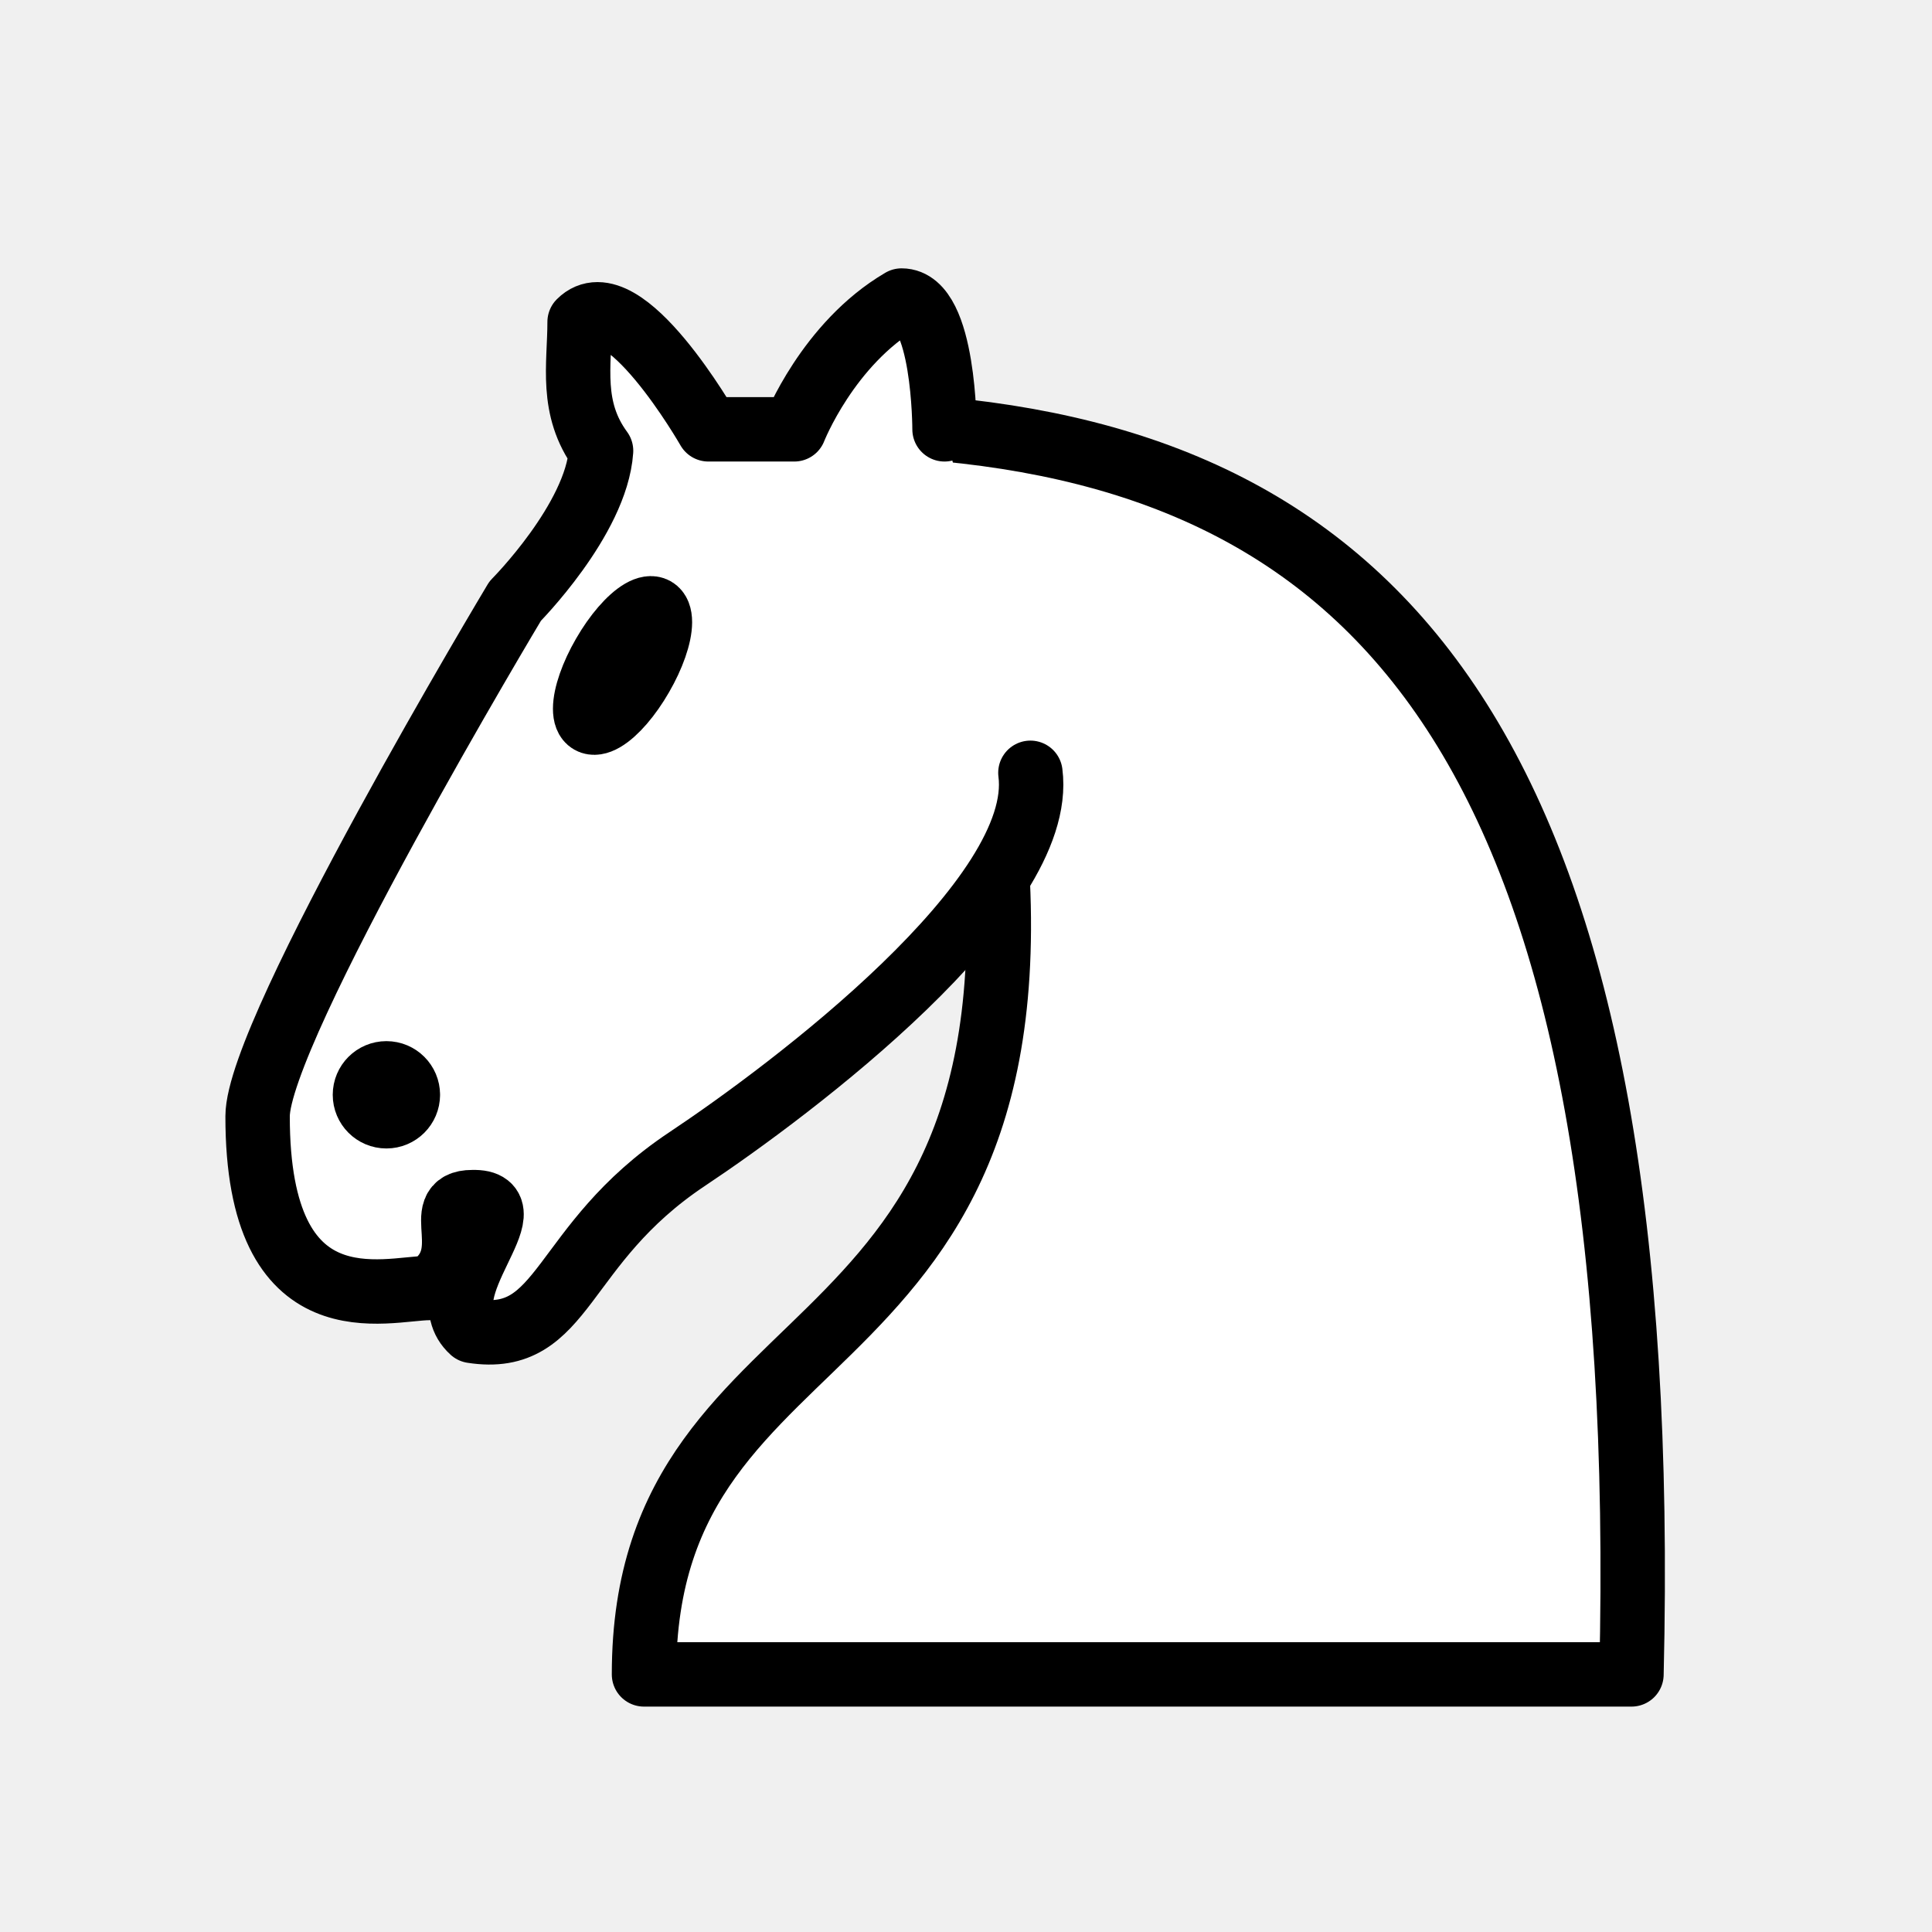
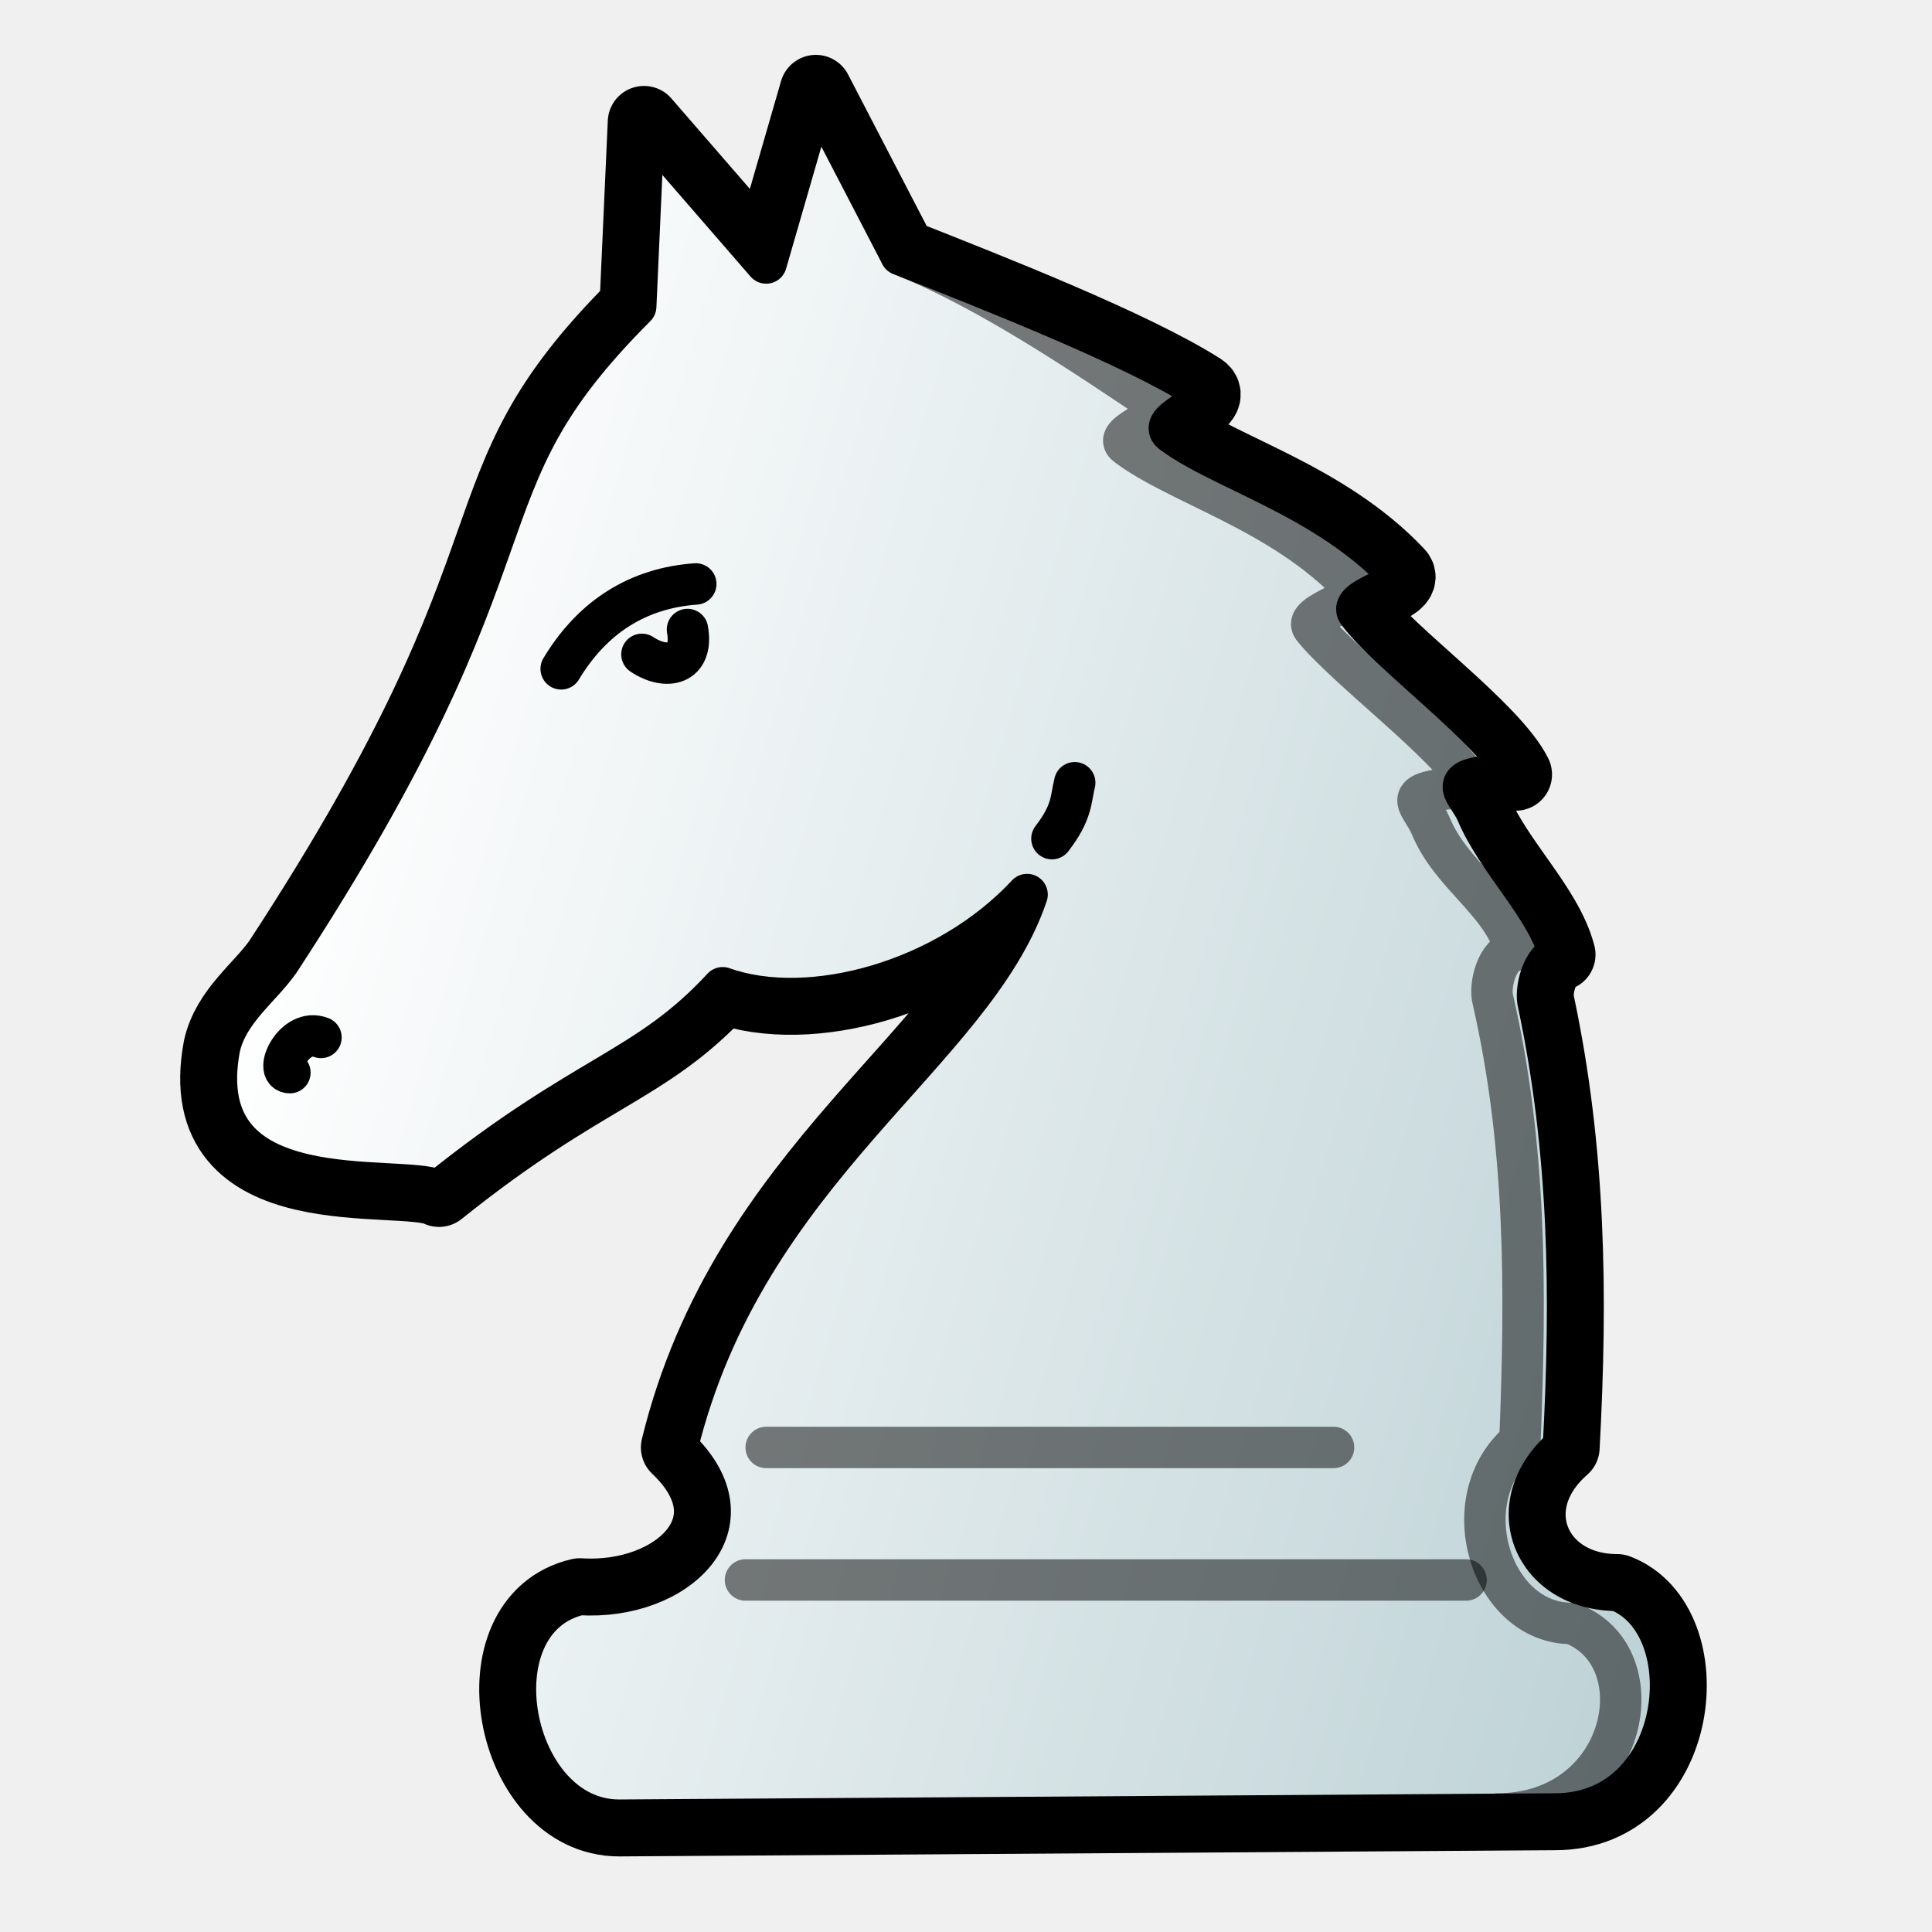
- <svg xmlns="http://www.w3.org/2000/svg" style="color-scheme:light only" width="45" height="45" viewBox="0 0 45 45">
-   <g fill="none" fill-rule="evenodd" stroke="#000" stroke-linecap="round" stroke-linejoin="round" stroke-width="1.5">
-     <path fill="#fff" d="M22 10c10.5 1 16.5 8 16 29H15c0-9 10-6.5 8-21" />
-     <path fill="#fff" d="M24 18c.38 2.91-5.55 7.37-8 9-3 2-2.82 4.34-5 4-1.042-.94 1.41-3.04 0-3-1 0 .19 1.23-1 2-1 0-4.003 1-4-4 0-2 6-12 6-12s1.89-1.9 2-3.5c-.73-.994-.5-2-.5-3 1-1 3 2.5 3 2.5h2s.78-1.992 2.5-3c1 0 1 3 1 3" />
-     <path fill="#000" d="M9.5 25.5a.5.5 0 1 1-1 0 .5.5 0 1 1 1 0m5.433-9.75a.5 1.5 30 1 1-.866-.5.5 1.5 30 1 1 .866.5" />
-   </g>
+ <svg xmlns="http://www.w3.org/2000/svg" xmlns:xlink="http://www.w3.org/1999/xlink" style="color-scheme:light only" id="knight" viewBox="0 0 933 933">
+   <style id="style-base">.base{fill-opacity:1;fill-rule:evenodd;stroke-miterlimit:4;stroke-dasharray:none;stroke-linecap:round;stroke-linejoin:round;stroke-opacity:1}.stroke-medium{stroke-width:20}.stroke-color{stroke:#000}</style>
+   <defs id="defs2202">
+     <linearGradient xlink:href="#fillGradient" id="main-gradient" x1="824.6" x2="992.7" y1="119.5" y2="168.5" gradientTransform="translate(-3372 -24)scale(4.2241)" gradientUnits="userSpaceOnUse" />
+     <linearGradient id="fillGradient">
+       <stop id="stop0" offset="0" stop-color="#fff" stop-opacity="1" />
+       <stop id="stop1" offset="1" stop-color="#bfd3d7" stop-opacity="1" />
+     </linearGradient>
+   </defs>
+   <path id="boundary" fill="none" stroke-width="35" d="m394 44-24 83-59-68-4 89c-91 91-38 111-172 316-9 13-25 24-29 42-15 80 88 60 106 69 71-57 100-58 137-98 42 15 108-3 147-45-26 77-136 132-169 267 39 37 0 74-47 71-52 12-34 109 19 109l452-3c63 0 72-92 30-108-40 0-58-41-26-69 4-74 3-143-12-214-2-7 2-22 10-24-6-23-30-45-40-69-5-11-18-17 19-18-11-22-61-58-76-78-6-7 25-13 19-19-35-37-85-50-109-68-8-6 23-15 14-21-33-21-102-48-145-65z" class="base stroke-color" />
+   <path id="main" fill="url(#main-gradient)" d="m394 44-24 83-59-68-4 89c-91 91-38 111-172 316-9 13-25 24-29 42-15 80 88 60 106 69 71-57 100-58 137-98 42 15 108-3 147-45-26 77-136 132-169 267 39 37 0 74-47 71-52 12-34 109 19 109l452-3c63 0 72-92 30-108-40 0-58-41-26-69 4-74 3-143-12-214-2-7 2-22 10-24-6-23-30-45-40-69-5-11-18-17 19-18-11-22-61-58-76-78-6-7 25-13 19-19-35-37-85-50-109-68-8-6 23-15 14-21-33-21-102-48-145-65z" class="base stroke-color stroke-medium" />
+   <path id="eyebrow" fill="none" d="M336 282c-28 2-50 16-65 41" class="base stroke-color stroke-medium" />
+   <path id="eye" fill="none" d="M310 316c12 8 25 5 22-12" class="base stroke-color stroke-medium" />
+   <path id="nose" fill="none" d="M155 501c-13-5-23 17-15 17" class="base stroke-color stroke-medium" />
+   <path id="cheek" fill="none" d="M508 405c10-13 9-19 11-27" class="base stroke-color stroke-medium" />
+   <path id="deco-lines" fill="none" d="M644 699H370zm64 64H360z" class="base stroke-color stroke-medium" opacity=".5" />
+   <path id="deco-side" fill="none" d="M723 876c63 0 78-76 36-92-39 0-58-60-25-88 3-74 3-143-13-213-2-7 2-23 11-24-7-24-31-36-41-60-5-12-18-17 20-19-12-21-61-57-77-77-5-7 25-13 19-20-34-36-84-49-109-68-8-6 23-14 15-20-33-22-81-55-124-72" class="base stroke-color stroke-medium" opacity=".5" />
</svg>
